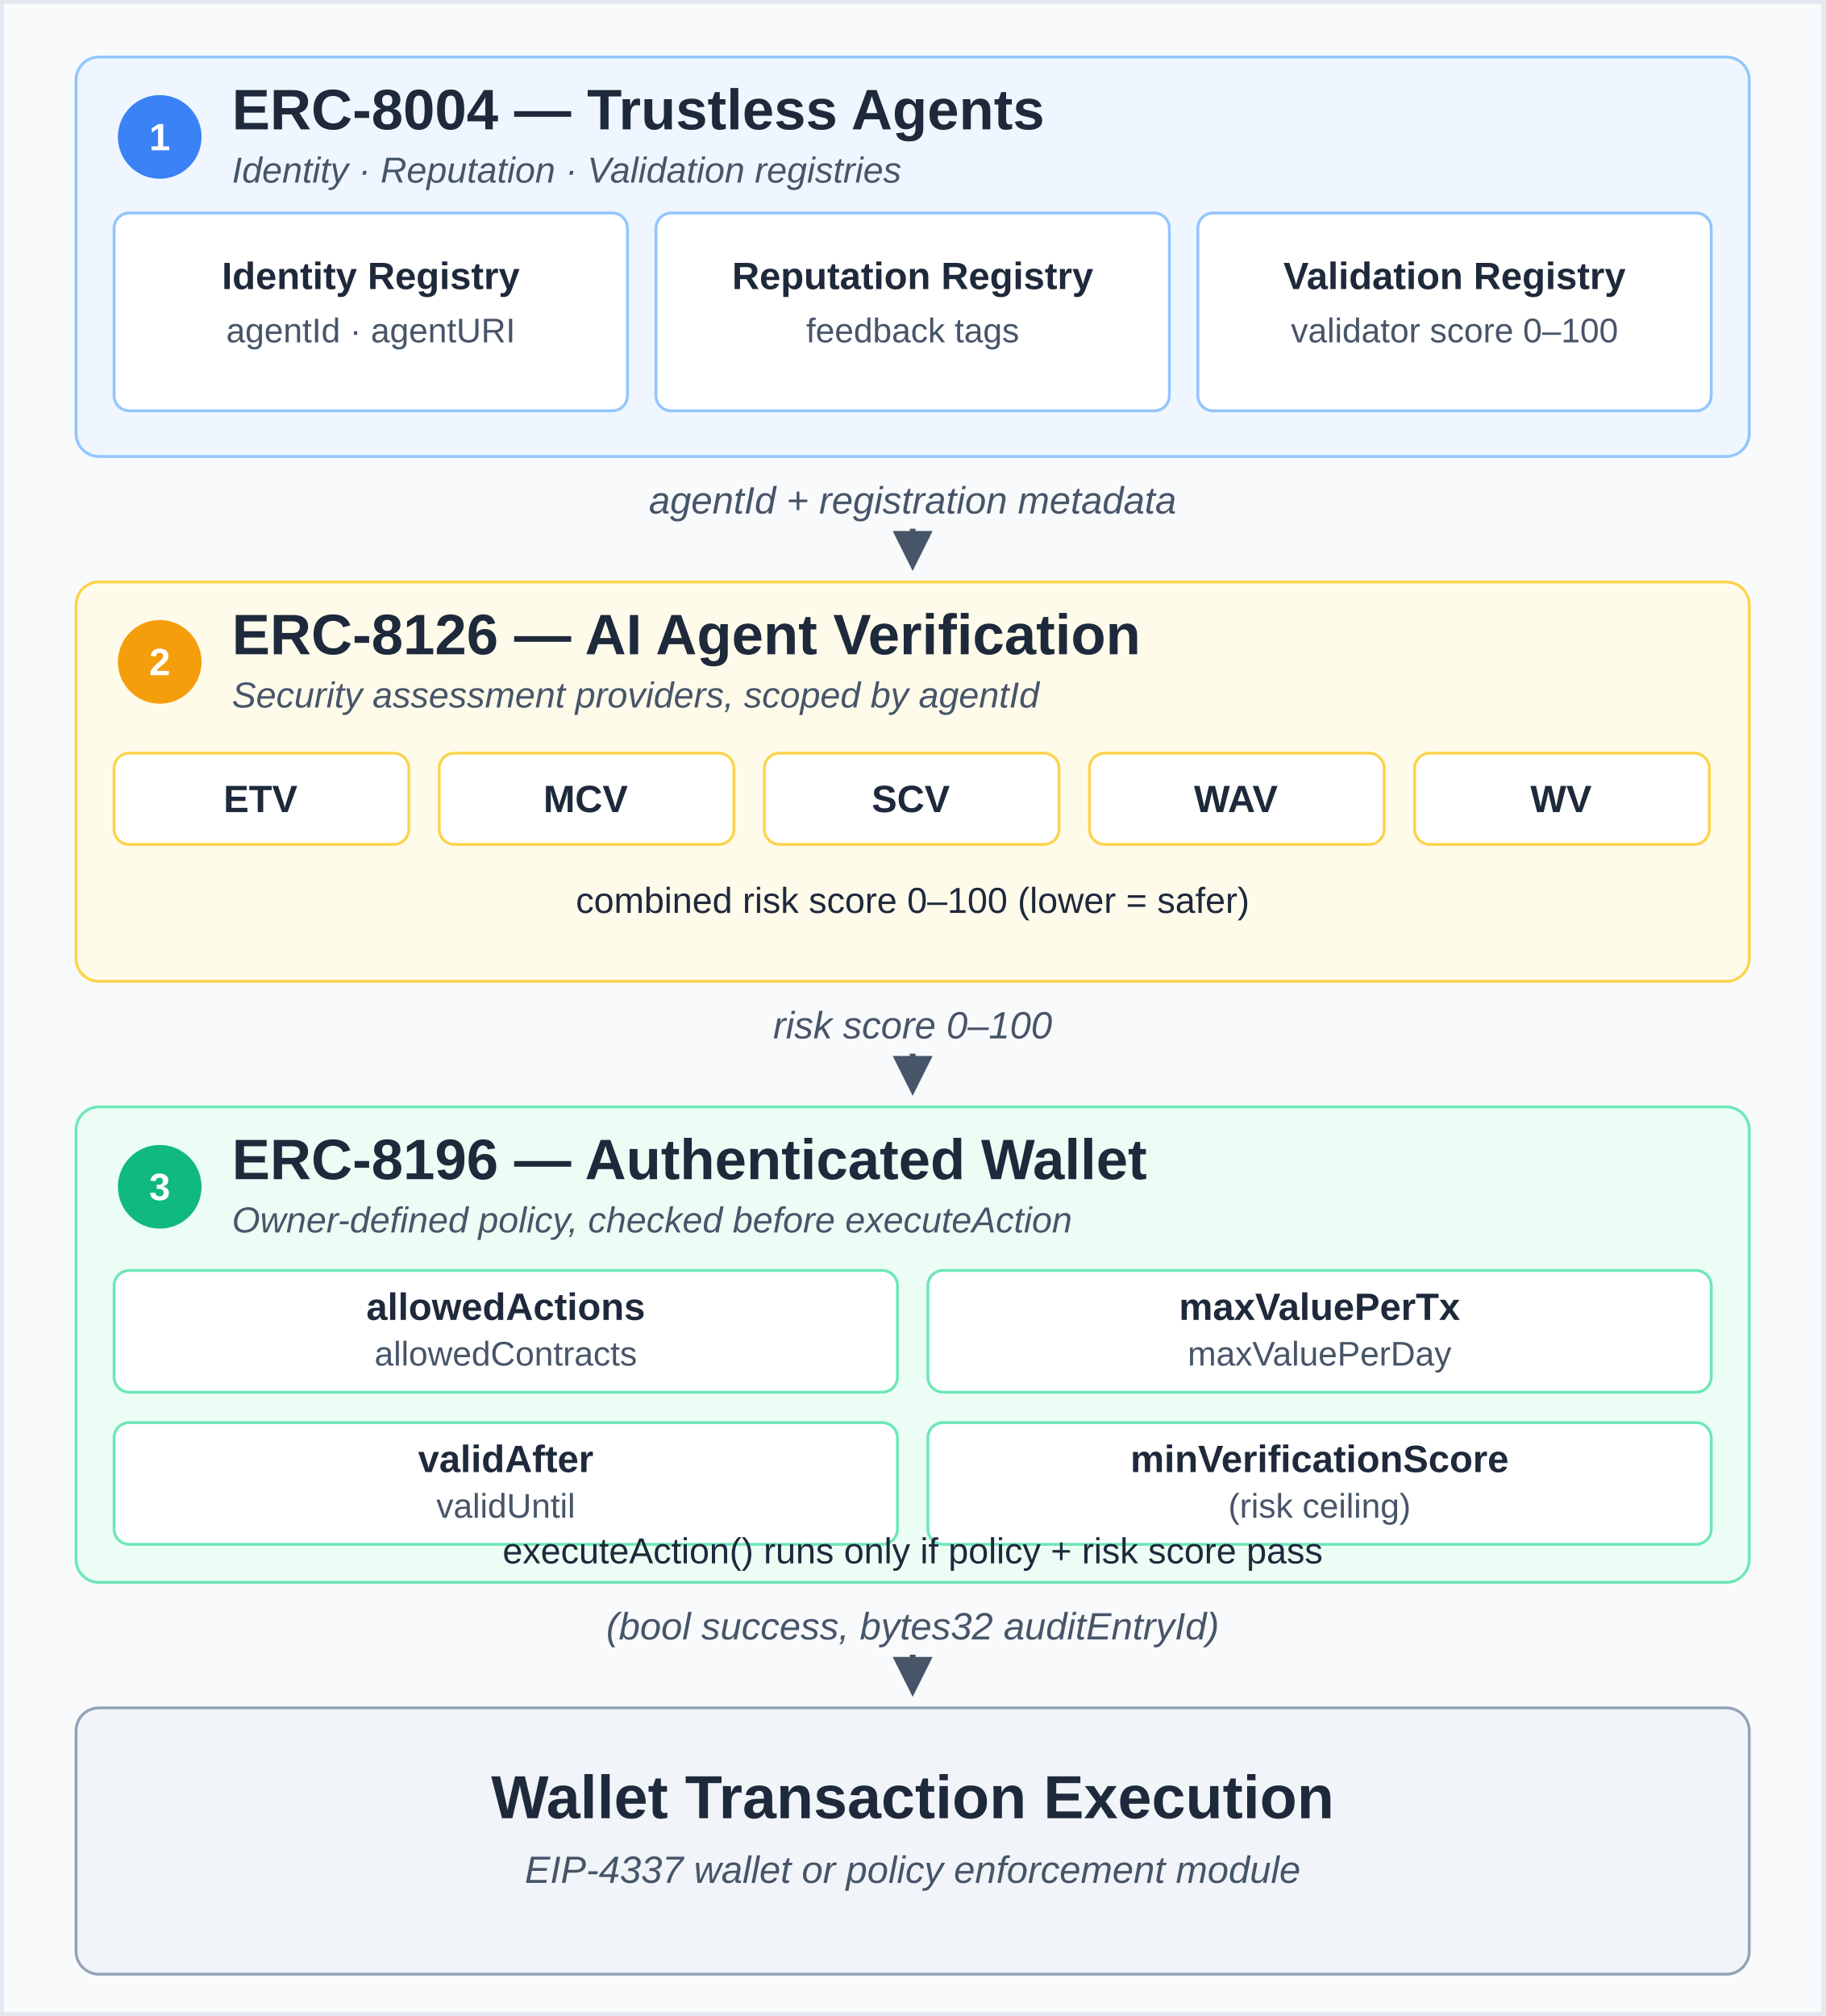
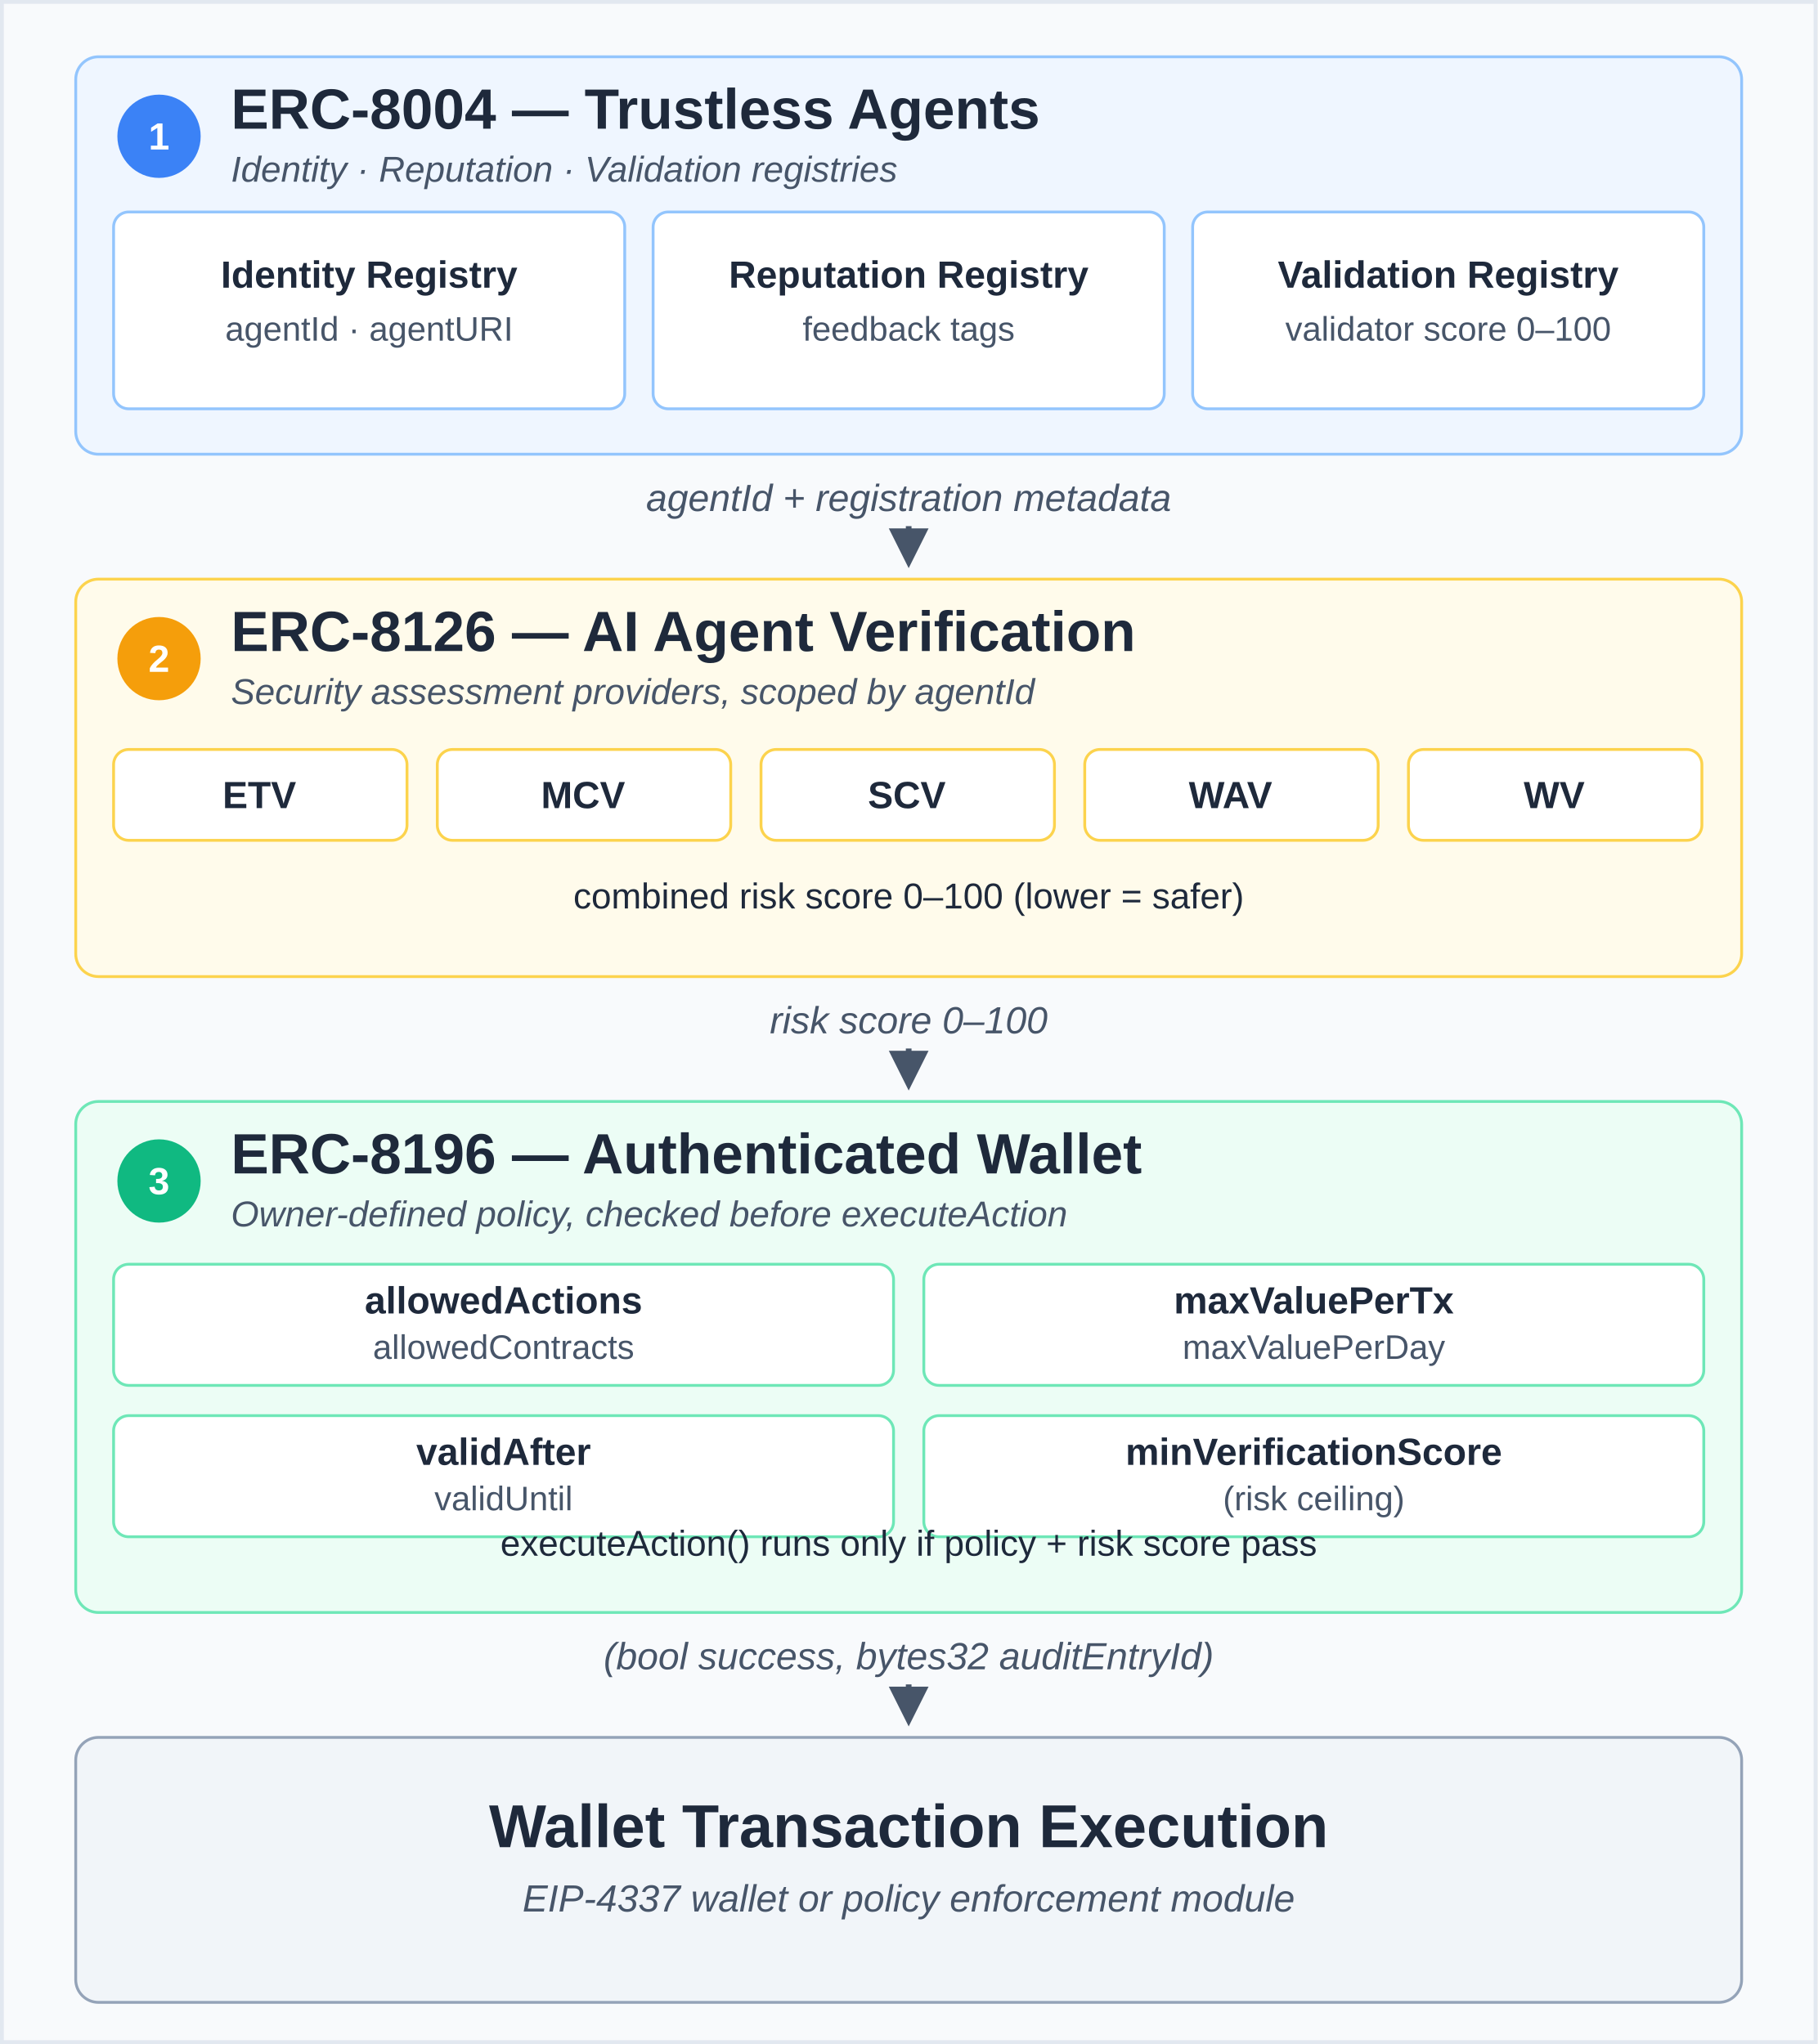
- <svg xmlns="http://www.w3.org/2000/svg" viewBox="0 0 960 1060" width="960" height="1060" font-family="Arial, Helvetica, sans-serif" role="img" aria-labelledby="svgTitle svgDesc">
+ <svg xmlns="http://www.w3.org/2000/svg" viewBox="0 0 960 1080" width="960" height="1080" font-family="Arial, Helvetica, sans-serif" role="img" aria-labelledby="svgTitle svgDesc">
  <defs>
    <marker id="arrowhead" viewBox="0 0 10 10" refX="8" refY="5" markerWidth="7" markerHeight="7" orient="auto">
      <path d="M 0 0 L 10 5 L 0 10 z" fill="#475569" />
    </marker>
  </defs>
-   <rect x="0" y="0" width="960" height="1060" fill="#F8FAFC" />
-   <rect x="1" y="1" width="958" height="1058" fill="none" stroke="#E2E8F0" stroke-width="2" />
+   <style>
+     @media (prefers-color-scheme: dark) {
+       rect[fill="#F8FAFC"] { fill:#0F172A; }
+       rect[fill="none"] { stroke:#1E293B; }
+       rect[fill="#EFF6FF"] { fill:#1E2A45; }
+       rect[fill="#FFFBEB"] { fill:#3A2E12; }
+       rect[fill="#ECFDF5"] { fill:#0F2E22; }
+       rect[fill="#F1F5F9"] { fill:#1E293B; }
+       rect[fill="#FFFFFF"] { fill:#111827; }
+       text[fill="#1E293B"] { fill:#F1F5F9; }
+       text[fill="#475569"] { fill:#CBD5E1; }
+       line[stroke="#475569"] { stroke:#94A3B8; }
+       path[fill="#475569"] { fill:#94A3B8; }
+     }
+   </style>
+   <rect x="0" y="0" width="960" height="1080" fill="#F8FAFC" />
+   <rect x="1" y="1" width="958" height="1078" fill="none" stroke="#E2E8F0" stroke-width="2" />
  <g>
    <rect x="40" y="30" width="880" height="210" rx="12" fill="#EFF6FF" stroke="#93C5FD" stroke-width="1.5" />
    <circle cx="84" cy="72" r="22" fill="#3B82F6" />
    <text x="84" y="79" font-size="20" font-weight="700" fill="#FFFFFF" text-anchor="middle">1</text>
    <text x="122" y="68" font-size="30" font-weight="700" fill="#1E293B">ERC-8004 — Trustless Agents</text>
    <text x="122" y="96" font-size="19" font-style="italic" fill="#475569">Identity · Reputation · Validation registries</text>
    <rect x="60" y="112" width="270" height="104" rx="8" fill="#FFFFFF" stroke="#93C5FD" stroke-width="1.5" />
    <text x="195" y="152" font-size="20" font-weight="700" fill="#1E293B" text-anchor="middle">Identity Registry</text>
    <text x="195" y="180" font-size="18" fill="#475569" text-anchor="middle">agentId · agentURI</text>
    <rect x="345" y="112" width="270" height="104" rx="8" fill="#FFFFFF" stroke="#93C5FD" stroke-width="1.5" />
    <text x="480" y="152" font-size="20" font-weight="700" fill="#1E293B" text-anchor="middle">Reputation Registry</text>
    <text x="480" y="180" font-size="18" fill="#475569" text-anchor="middle">feedback tags</text>
    <rect x="630" y="112" width="270" height="104" rx="8" fill="#FFFFFF" stroke="#93C5FD" stroke-width="1.5" />
    <text x="765" y="152" font-size="20" font-weight="700" fill="#1E293B" text-anchor="middle">Validation Registry</text>
    <text x="765" y="180" font-size="18" fill="#475569" text-anchor="middle">validator score 0–100</text>
  </g>
  <text x="480" y="270" font-size="20" font-style="italic" fill="#475569" text-anchor="middle">agentId + registration metadata</text>
  <line x1="480" y1="278" x2="480" y2="296" stroke="#475569" stroke-width="3" marker-end="url(#arrowhead)" />
  <g>
    <rect x="40" y="306" width="880" height="210" rx="12" fill="#FFFBEB" stroke="#FCD34D" stroke-width="1.5" />
    <circle cx="84" cy="348" r="22" fill="#F59E0B" />
    <text x="84" y="355" font-size="20" font-weight="700" fill="#FFFFFF" text-anchor="middle">2</text>
    <text x="122" y="344" font-size="30" font-weight="700" fill="#1E293B">ERC-8126 — AI Agent Verification</text>
    <text x="122" y="372" font-size="19" font-style="italic" fill="#475569">Security assessment providers, scoped by agentId</text>
    <rect x="60" y="396" width="155" height="48" rx="8" fill="#FFFFFF" stroke="#FCD34D" stroke-width="1.5" />
    <text x="137" y="427" font-size="20" font-weight="700" fill="#1E293B" text-anchor="middle">ETV</text>
    <rect x="231" y="396" width="155" height="48" rx="8" fill="#FFFFFF" stroke="#FCD34D" stroke-width="1.5" />
    <text x="308" y="427" font-size="20" font-weight="700" fill="#1E293B" text-anchor="middle">MCV</text>
    <rect x="402" y="396" width="155" height="48" rx="8" fill="#FFFFFF" stroke="#FCD34D" stroke-width="1.5" />
    <text x="479" y="427" font-size="20" font-weight="700" fill="#1E293B" text-anchor="middle">SCV</text>
    <rect x="573" y="396" width="155" height="48" rx="8" fill="#FFFFFF" stroke="#FCD34D" stroke-width="1.5" />
    <text x="650" y="427" font-size="20" font-weight="700" fill="#1E293B" text-anchor="middle">WAV</text>
    <rect x="744" y="396" width="155" height="48" rx="8" fill="#FFFFFF" stroke="#FCD34D" stroke-width="1.5" />
    <text x="821" y="427" font-size="20" font-weight="700" fill="#1E293B" text-anchor="middle">WV</text>
    <text x="480" y="480" font-size="19" fill="#1E293B" text-anchor="middle">combined risk score 0–100 (lower = safer)</text>
  </g>
  <text x="480" y="546" font-size="20" font-style="italic" fill="#475569" text-anchor="middle">risk score 0–100</text>
  <line x1="480" y1="554" x2="480" y2="572" stroke="#475569" stroke-width="3" marker-end="url(#arrowhead)" />
  <g>
-     <rect x="40" y="582" width="880" height="250" rx="12" fill="#ECFDF5" stroke="#6EE7B7" stroke-width="1.5" />
+     <rect x="40" y="582" width="880" height="270" rx="12" fill="#ECFDF5" stroke="#6EE7B7" stroke-width="1.5" />
    <circle cx="84" cy="624" r="22" fill="#10B981" />
    <text x="84" y="631" font-size="20" font-weight="700" fill="#FFFFFF" text-anchor="middle">3</text>
    <text x="122" y="620" font-size="30" font-weight="700" fill="#1E293B">ERC-8196 — Authenticated Wallet</text>
    <text x="122" y="648" font-size="19" font-style="italic" fill="#475569">Owner-defined policy, checked before executeAction</text>
    <rect x="60" y="668" width="412" height="64" rx="8" fill="#FFFFFF" stroke="#6EE7B7" stroke-width="1.5" />
    <text x="266" y="694" font-size="20" font-weight="700" fill="#1E293B" text-anchor="middle">allowedActions</text>
    <text x="266" y="718" font-size="18" fill="#475569" text-anchor="middle">allowedContracts</text>
    <rect x="488" y="668" width="412" height="64" rx="8" fill="#FFFFFF" stroke="#6EE7B7" stroke-width="1.5" />
    <text x="694" y="694" font-size="20" font-weight="700" fill="#1E293B" text-anchor="middle">maxValuePerTx</text>
    <text x="694" y="718" font-size="18" fill="#475569" text-anchor="middle">maxValuePerDay</text>
    <rect x="60" y="748" width="412" height="64" rx="8" fill="#FFFFFF" stroke="#6EE7B7" stroke-width="1.5" />
    <text x="266" y="774" font-size="20" font-weight="700" fill="#1E293B" text-anchor="middle">validAfter</text>
    <text x="266" y="798" font-size="18" fill="#475569" text-anchor="middle">validUntil</text>
    <rect x="488" y="748" width="412" height="64" rx="8" fill="#FFFFFF" stroke="#6EE7B7" stroke-width="1.5" />
    <text x="694" y="774" font-size="20" font-weight="700" fill="#1E293B" text-anchor="middle">minVerificationScore</text>
    <text x="694" y="798" font-size="18" fill="#475569" text-anchor="middle">(risk ceiling)</text>
    <text x="480" y="822" font-size="19" fill="#1E293B" text-anchor="middle">executeAction() runs only if policy + risk score pass</text>
  </g>
-   <text x="480" y="862" font-size="20" font-style="italic" fill="#475569" text-anchor="middle">(bool success, bytes32 auditEntryId)</text>
-   <line x1="480" y1="870" x2="480" y2="888" stroke="#475569" stroke-width="3" marker-end="url(#arrowhead)" />
+   <text x="480" y="882" font-size="20" font-style="italic" fill="#475569" text-anchor="middle">(bool success, bytes32 auditEntryId)</text>
+   <line x1="480" y1="890" x2="480" y2="908" stroke="#475569" stroke-width="3" marker-end="url(#arrowhead)" />
  <g>
-     <rect x="40" y="898" width="880" height="140" rx="12" fill="#F1F5F9" stroke="#94A3B8" stroke-width="1.5" />
-     <text x="480" y="956" font-size="32" font-weight="700" fill="#1E293B" text-anchor="middle">Wallet Transaction Execution</text>
-     <text x="480" y="990" font-size="20" font-style="italic" fill="#475569" text-anchor="middle">EIP-4337 wallet or policy enforcement module</text>
+     <rect x="40" y="918" width="880" height="140" rx="12" fill="#F1F5F9" stroke="#94A3B8" stroke-width="1.5" />
+     <text x="480" y="976" font-size="32" font-weight="700" fill="#1E293B" text-anchor="middle">Wallet Transaction Execution</text>
+     <text x="480" y="1010" font-size="20" font-style="italic" fill="#475569" text-anchor="middle">EIP-4337 wallet or policy enforcement module</text>
  </g>
</svg>
